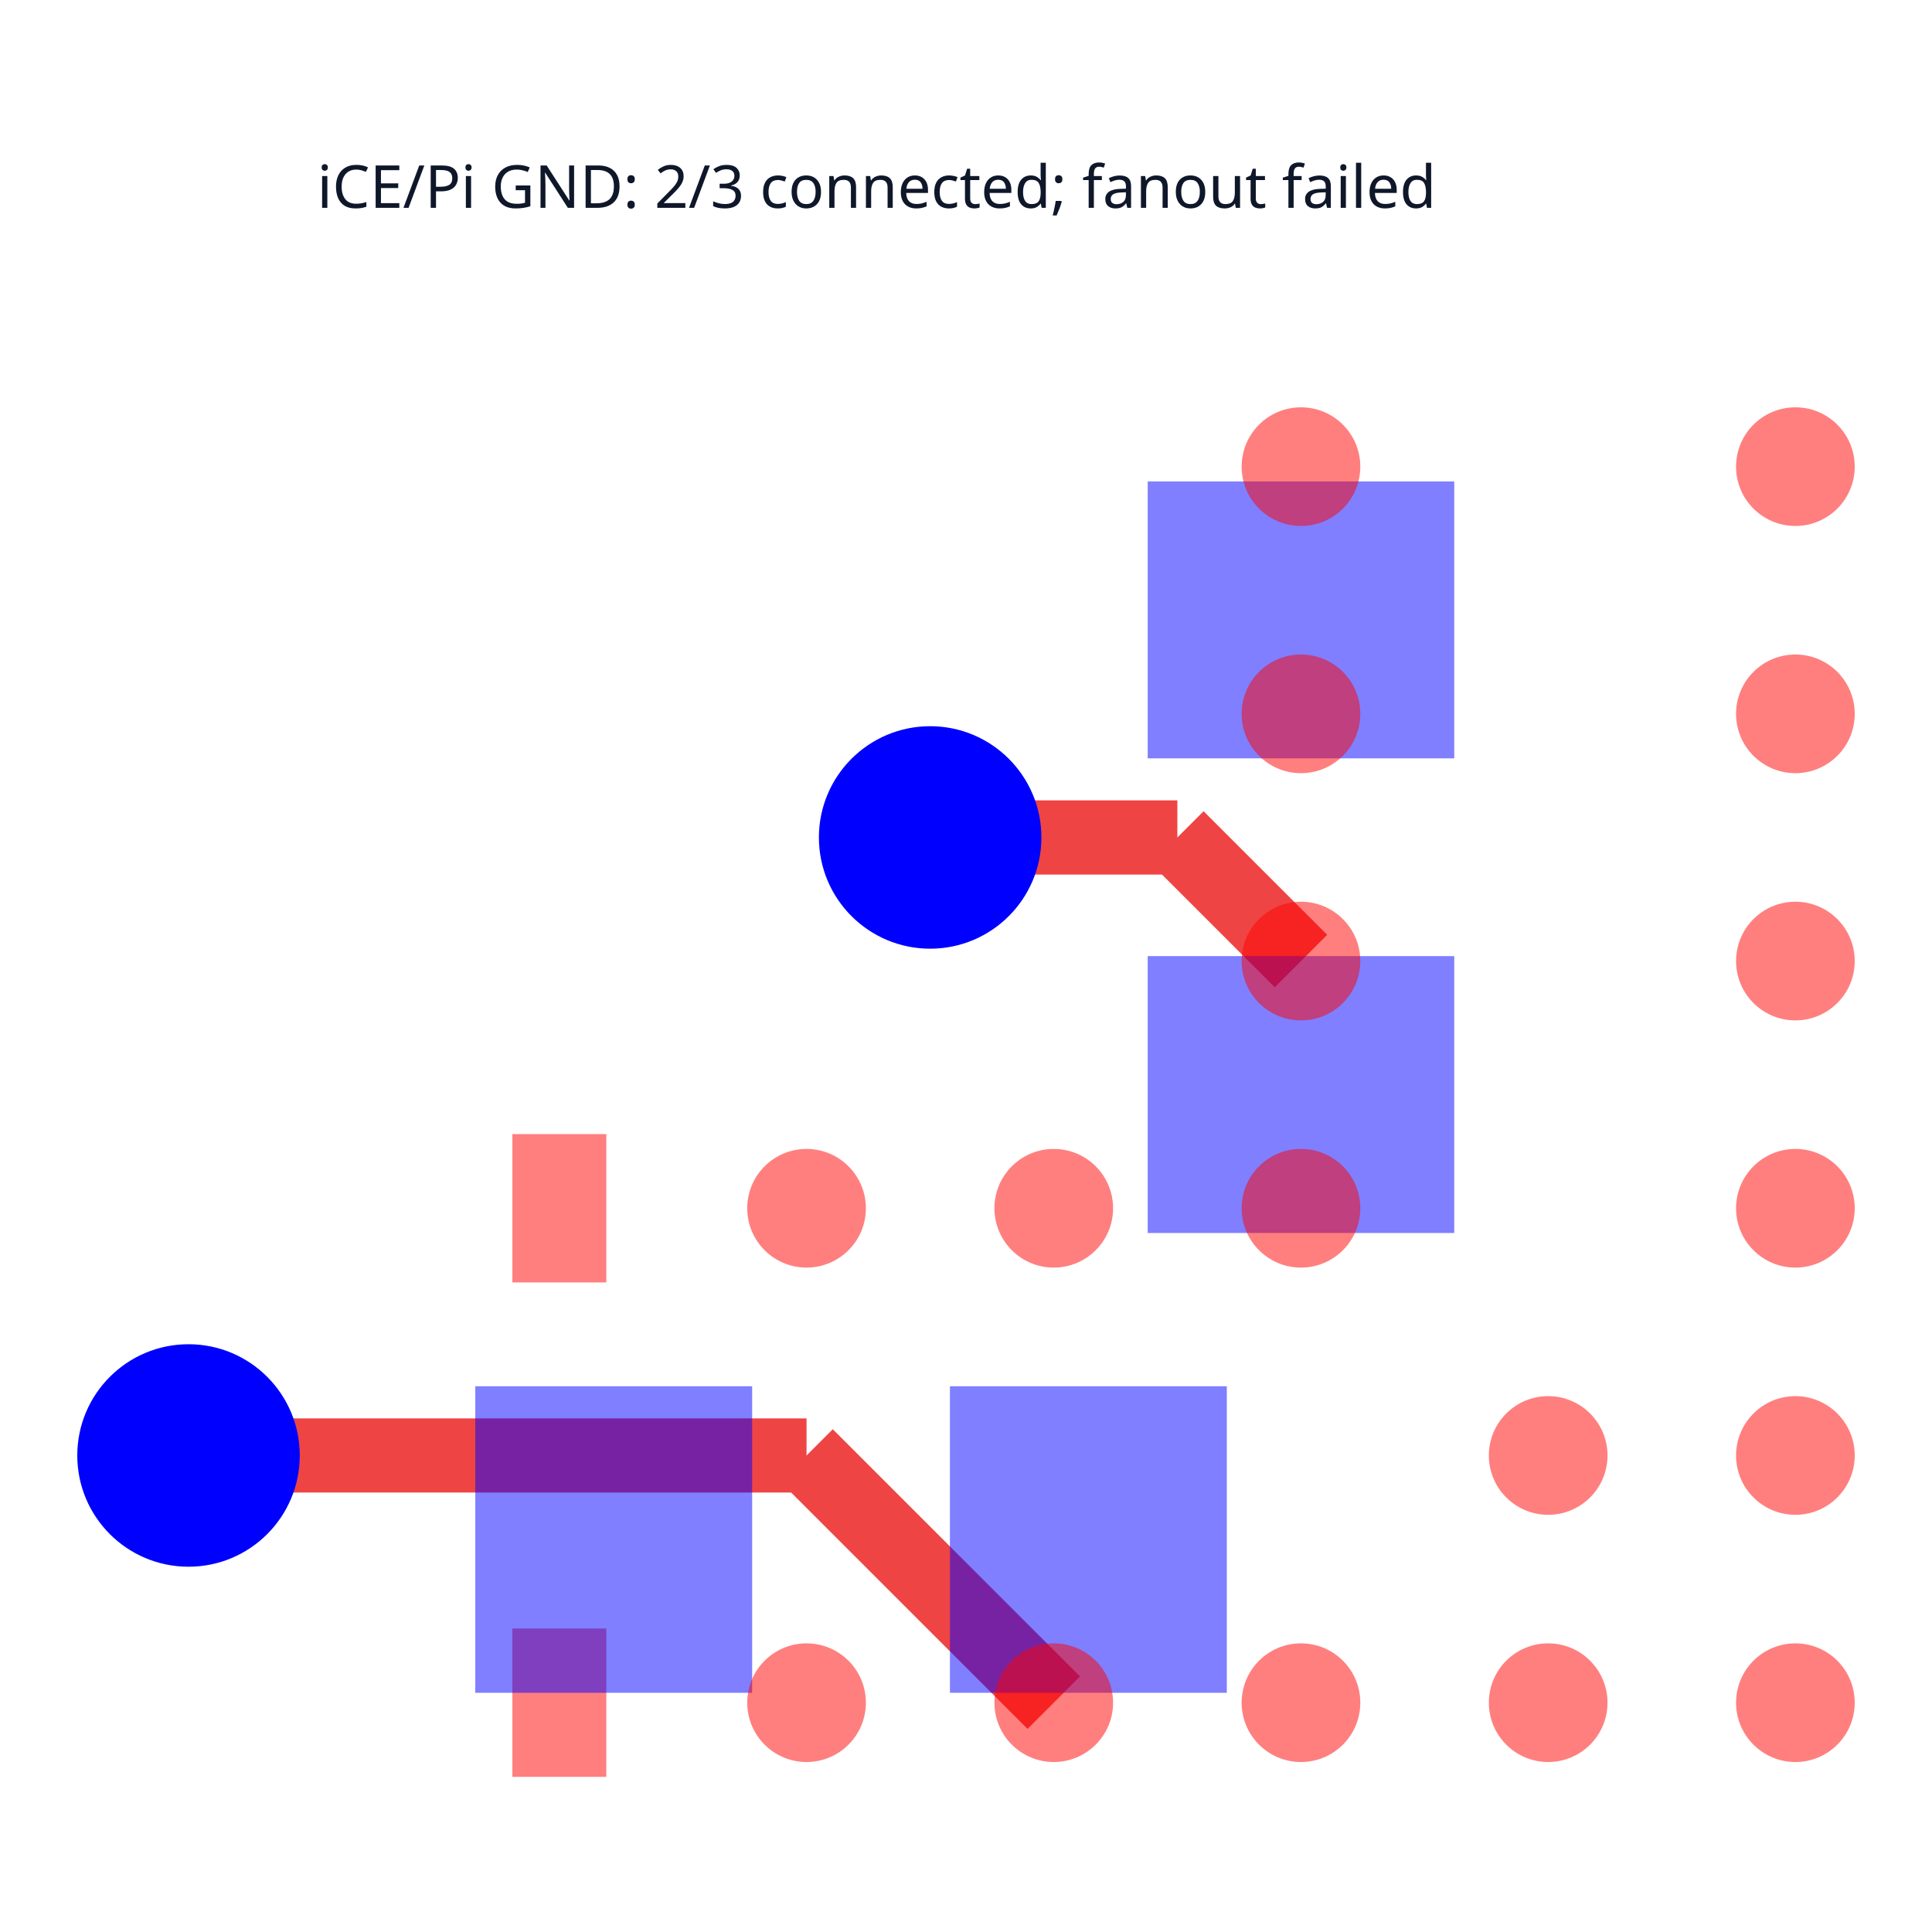
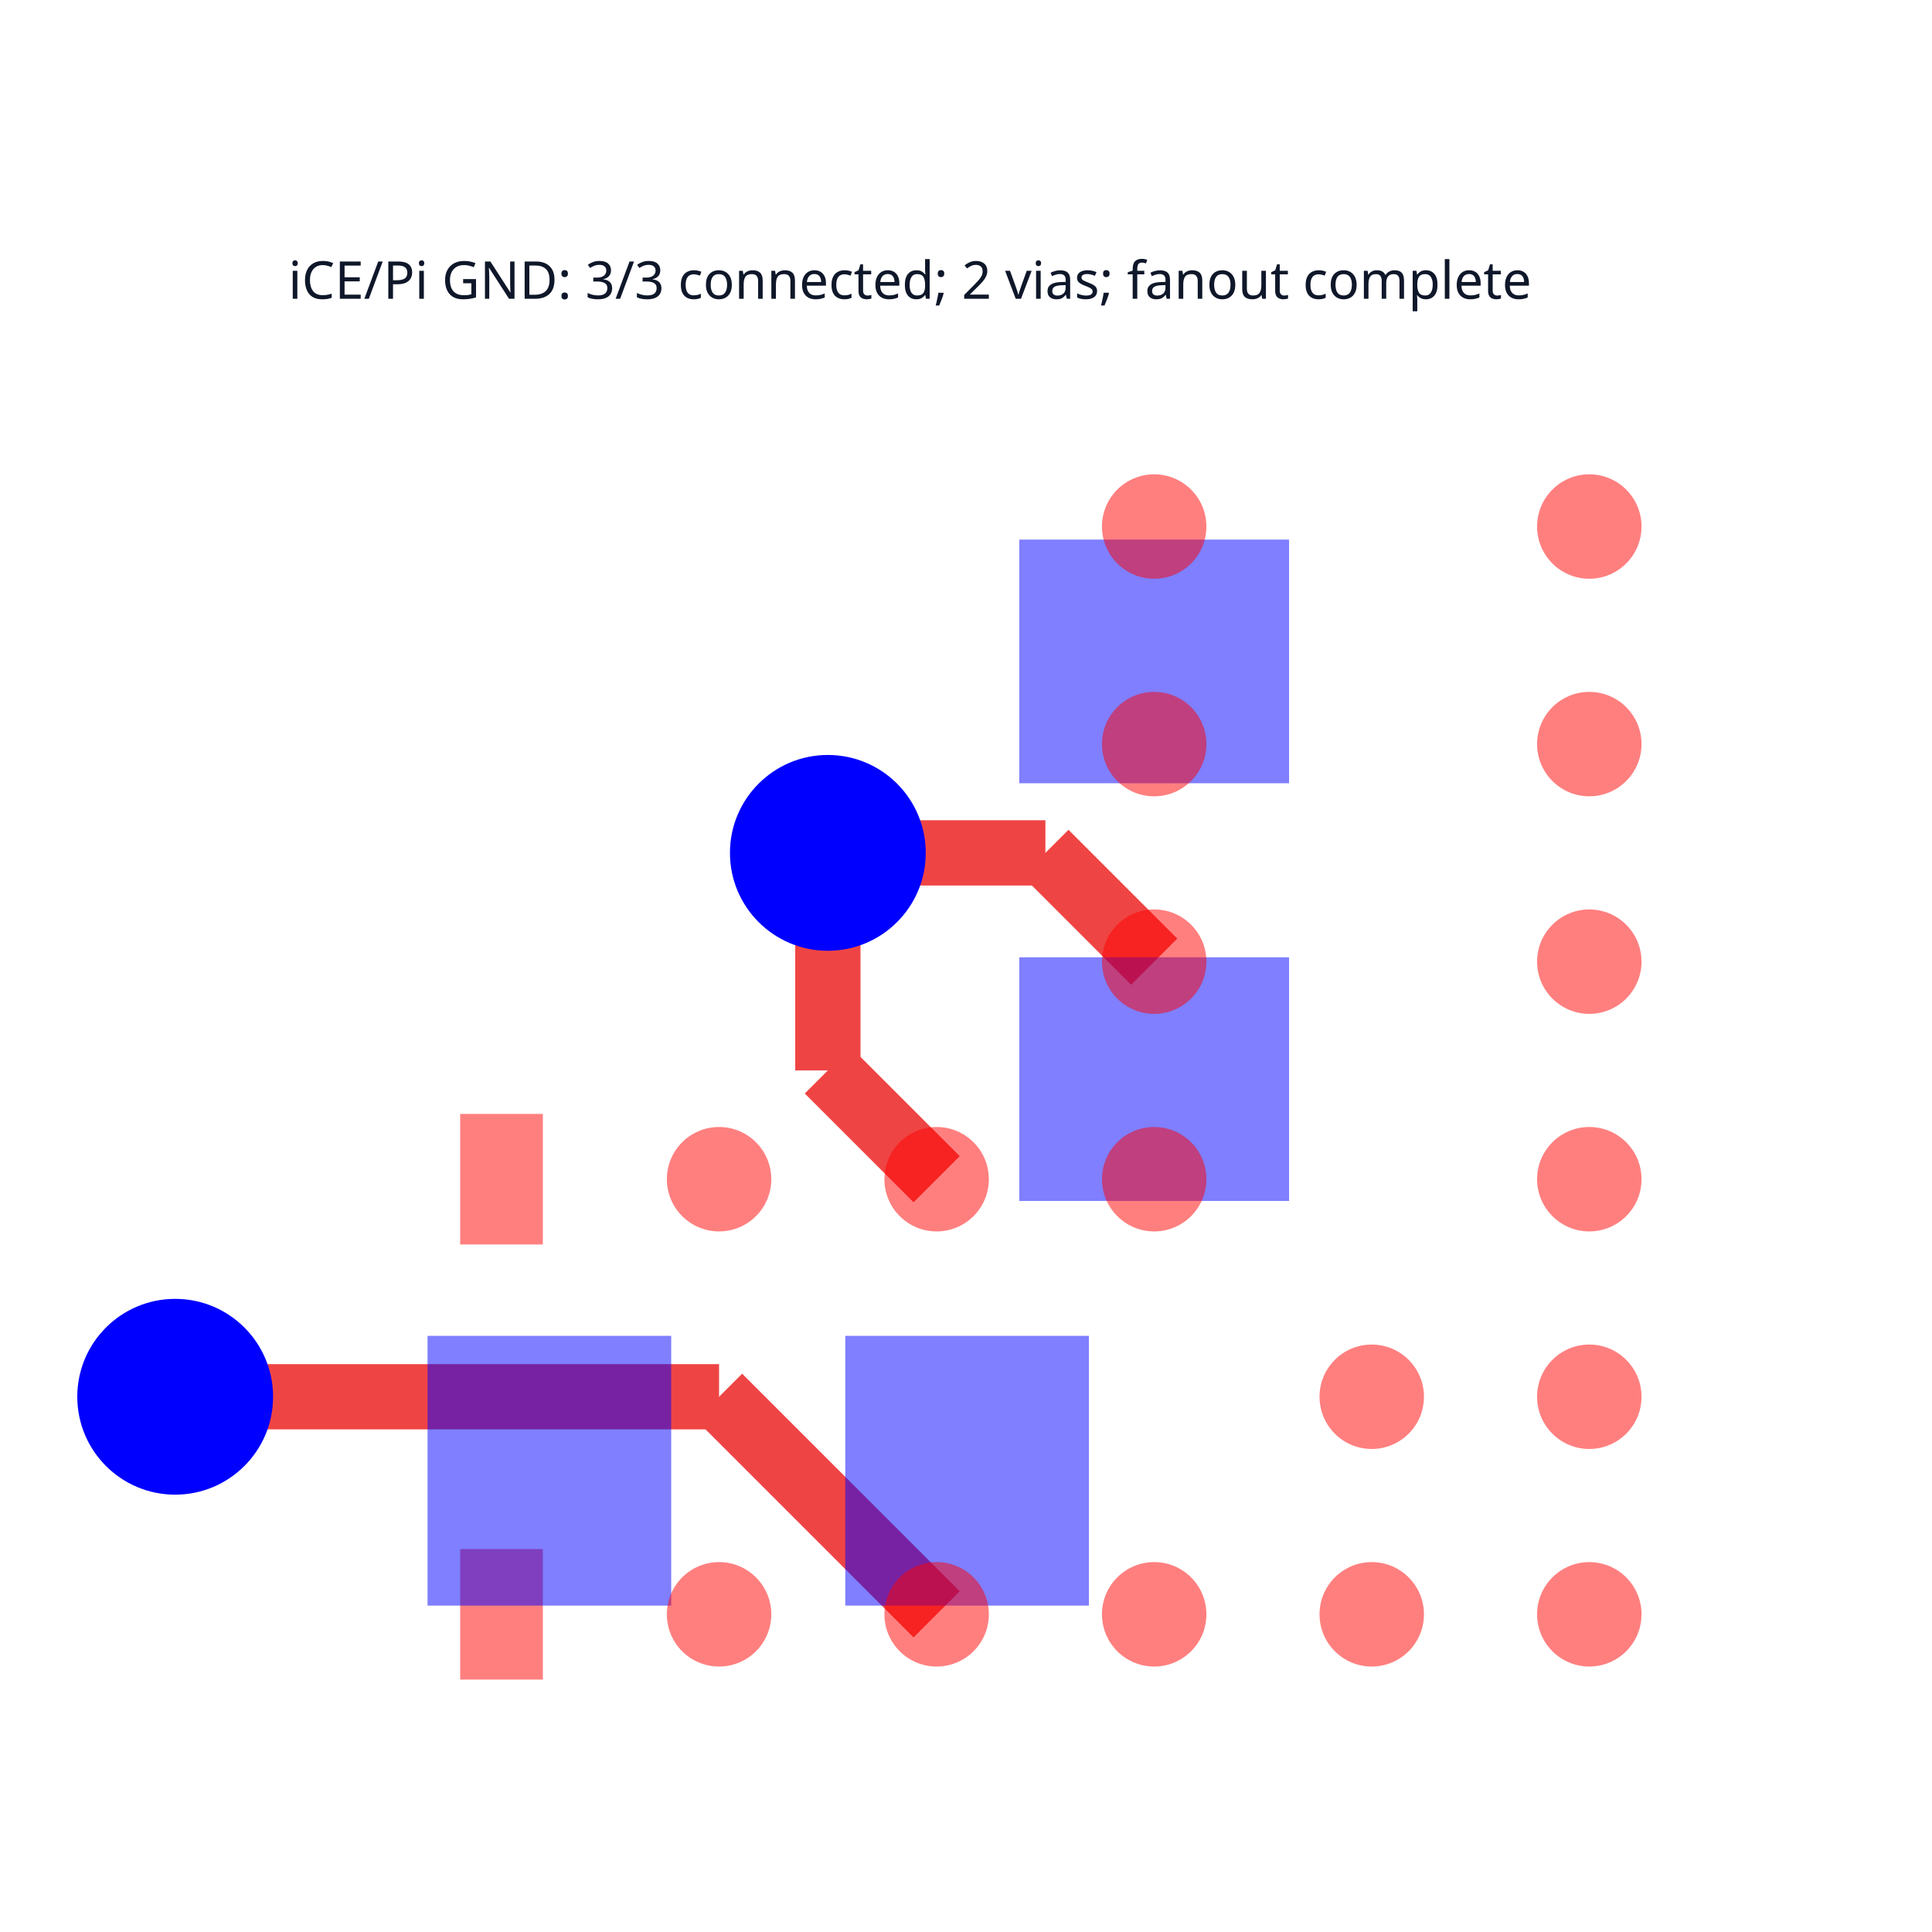
<svg xmlns="http://www.w3.org/2000/svg" width="1000" height="1000" viewBox="0 0 1000 1000">
  <rect width="100%" height="100%" fill="white" />
  <g>
-     <polyline data-points="2.4899999999987585,13.829999999999984 2.2399999999987585,14.079999999999984" data-type="line" data-label="" points="673.38,497.441 609.402,433.463" fill="none" stroke="#ef4444" stroke-linejoin="round" stroke-width="38.387" />
+     <polyline data-points="2.4899999999987585,13.829999999999984 2.2399999999987585,14.079999999999984" data-type="line" data-label="" points="597.405,497.748 541.102,441.444" fill="none" stroke="#ef4444" stroke-linejoin="round" stroke-width="33.782" />
  </g>
  <g>
-     <polyline data-points="2.2399999999987585,14.079999999999984 1.739999999998759,14.079999999999984" data-type="line" data-label="" points="609.402,433.463 481.446,433.463" fill="none" stroke="#ef4444" stroke-linejoin="round" stroke-width="38.387" />
+     <polyline data-points="2.2399999999987585,14.079999999999984 1.739999999998759,14.079999999999984" data-type="line" data-label="" points="541.102,441.444 428.494,441.444" fill="none" stroke="#ef4444" stroke-linejoin="round" stroke-width="33.782" />
  </g>
  <g>
-     <polyline data-points="1.9899999999987583,12.329999999999984 1.4899999999987583,12.829999999999984" data-type="line" data-label="" points="545.424,881.307 417.469,753.352" fill="none" stroke="#ef4444" stroke-linejoin="round" stroke-width="38.387" />
+     <polyline data-points="1.9899999999987583,12.329999999999984 1.4899999999987583,12.829999999999984" data-type="line" data-label="" points="484.798,835.569 372.191,722.962" fill="none" stroke="#ef4444" stroke-linejoin="round" stroke-width="33.782" />
  </g>
  <g>
-     <polyline data-points="1.4899999999987583,12.829999999999984 0.23999999999875987,12.829999999999984" data-type="line" data-label="" points="417.469,753.352 97.58,753.352" fill="none" stroke="#ef4444" stroke-linejoin="round" stroke-width="38.387" />
+     <polyline data-points="1.4899999999987583,12.829999999999984 0.23999999999875987,12.829999999999984" data-type="line" data-label="" points="372.191,722.962 90.673,722.962" fill="none" stroke="#ef4444" stroke-linejoin="round" stroke-width="33.782" />
  </g>
  <g>
-     <rect data-type="rect" data-label="top" data-x="0.9899999999987583" data-y="12.329999999999984" data-ccw-rotation-degrees="180" x="265.202" y="842.921" width="48.623" height="76.773" fill="rgba(255,0,0,0.5)" stroke="black" stroke-width="0.004" transform="rotate(180 289.5132 881.3074)" />
+     <polyline data-points="1.9899999999987585,13.329999999999984 1.739999999998759,13.579999999999984" data-type="line" data-label="" points="484.798,610.355 428.494,554.051" fill="none" stroke="#ef4444" stroke-linejoin="round" stroke-width="33.782" />
  </g>
  <g>
-     <rect data-type="rect" data-label="top" data-x="0.9899999999987583" data-y="13.329999999999984" data-ccw-rotation-degrees="180" x="265.202" y="587.01" width="48.623" height="76.773" fill="rgba(255,0,0,0.5)" stroke="black" stroke-width="0.004" transform="rotate(180 289.5132 625.3964)" />
+     <polyline data-points="1.739999999998759,13.579999999999984 1.739999999998759,14.079999999999984" data-type="line" data-label="" points="428.494,554.051 428.494,441.444" fill="none" stroke="#ef4444" stroke-linejoin="round" stroke-width="33.782" />
  </g>
  <g>
-     <rect data-type="rect" data-label="bottom" data-x="2.4899999999987585" data-y="14.519999999999992" x="594.047" y="249.207" width="158.665" height="143.31" fill="rgba(0,0,255,0.5)" stroke="black" stroke-width="0.004" />
+     <rect data-type="rect" data-label="top" data-x="0.9899999999987583" data-y="12.329999999999984" data-ccw-rotation-degrees="180" x="238.188" y="801.787" width="42.791" height="67.564" fill="rgba(255,0,0,0.5)" stroke="black" stroke-width="0.004" transform="rotate(180 259.5838 835.5692)" />
  </g>
  <g>
-     <rect data-type="rect" data-label="bottom" data-x="2.4899999999987585" data-y="13.559999999999992" x="594.047" y="494.882" width="158.665" height="143.31" fill="rgba(0,0,255,0.5)" stroke="black" stroke-width="0.004" />
+     <rect data-type="rect" data-label="top" data-x="0.9899999999987583" data-y="13.329999999999984" data-ccw-rotation-degrees="180" x="238.188" y="576.573" width="42.791" height="67.564" fill="rgba(255,0,0,0.5)" stroke="black" stroke-width="0.004" transform="rotate(180 259.5838 610.355)" />
  </g>
  <g>
-     <rect data-type="rect" data-label="bottom" data-x="1.099999999998762" data-y="12.659999999999982" x="246.008" y="717.524" width="143.31" height="158.665" fill="rgba(0,0,255,0.5)" stroke="black" stroke-width="0.004" />
+     <rect data-type="rect" data-label="bottom" data-x="2.4899999999987585" data-y="14.519999999999992" x="527.589" y="279.29" width="139.633" height="126.12" fill="rgba(0,0,255,0.5)" stroke="black" stroke-width="0.004" />
  </g>
  <g>
-     <rect data-type="rect" data-label="bottom" data-x="2.059999999998762" data-y="12.659999999999982" x="491.683" y="717.524" width="143.31" height="158.665" fill="rgba(0,0,255,0.5)" stroke="black" stroke-width="0.004" />
+     <rect data-type="rect" data-label="bottom" data-x="2.4899999999987585" data-y="13.559999999999992" x="527.589" y="495.496" width="139.633" height="126.12" fill="rgba(0,0,255,0.5)" stroke="black" stroke-width="0.004" />
  </g>
-   <circle data-type="circle" data-label="" data-x="1.739999999998759" data-y="14.079999999999984" cx="481.446" cy="433.463" r="57.58" fill="blue" stroke="none" stroke-width="0.004" />
-   <circle data-type="circle" data-label="" data-x="0.23999999999875987" data-y="12.829999999999984" cx="97.58" cy="753.352" r="57.58" fill="blue" stroke="none" stroke-width="0.004" />
-   <circle data-type="circle" data-label="" data-x="3.489999999998758" data-y="12.329999999999984" cx="929.291" cy="881.307" r="30.709" fill="rgba(255,0,0,0.5)" stroke="black" stroke-width="0.004" />
-   <circle data-type="circle" data-label="" data-x="2.9899999999987585" data-y="12.329999999999984" cx="801.335" cy="881.307" r="30.709" fill="rgba(255,0,0,0.5)" stroke="black" stroke-width="0.004" />
-   <circle data-type="circle" data-label="" data-x="2.4899999999987585" data-y="12.329999999999984" cx="673.38" cy="881.307" r="30.709" fill="rgba(255,0,0,0.5)" stroke="black" stroke-width="0.004" />
-   <circle data-type="circle" data-label="" data-x="1.9899999999987583" data-y="12.329999999999984" cx="545.424" cy="881.307" r="30.709" fill="rgba(255,0,0,0.5)" stroke="black" stroke-width="0.004" />
-   <circle data-type="circle" data-label="" data-x="1.4899999999987583" data-y="12.329999999999984" cx="417.469" cy="881.307" r="30.709" fill="rgba(255,0,0,0.5)" stroke="black" stroke-width="0.004" />
-   <circle data-type="circle" data-label="" data-x="3.4899999999987585" data-y="12.829999999999984" cx="929.291" cy="753.352" r="30.709" fill="rgba(255,0,0,0.5)" stroke="black" stroke-width="0.004" />
-   <circle data-type="circle" data-label="" data-x="2.9899999999987585" data-y="12.829999999999984" cx="801.335" cy="753.352" r="30.709" fill="rgba(255,0,0,0.5)" stroke="black" stroke-width="0.004" />
-   <circle data-type="circle" data-label="" data-x="3.4899999999987585" data-y="13.329999999999984" cx="929.291" cy="625.396" r="30.709" fill="rgba(255,0,0,0.5)" stroke="black" stroke-width="0.004" />
-   <circle data-type="circle" data-label="" data-x="2.4899999999987585" data-y="13.329999999999984" cx="673.38" cy="625.396" r="30.709" fill="rgba(255,0,0,0.5)" stroke="black" stroke-width="0.004" />
-   <circle data-type="circle" data-label="" data-x="1.9899999999987585" data-y="13.329999999999984" cx="545.424" cy="625.396" r="30.709" fill="rgba(255,0,0,0.5)" stroke="black" stroke-width="0.004" />
-   <circle data-type="circle" data-label="" data-x="1.4899999999987583" data-y="13.329999999999984" cx="417.469" cy="625.396" r="30.709" fill="rgba(255,0,0,0.5)" stroke="black" stroke-width="0.004" />
-   <circle data-type="circle" data-label="" data-x="3.4899999999987585" data-y="13.829999999999984" cx="929.291" cy="497.441" r="30.709" fill="rgba(255,0,0,0.5)" stroke="black" stroke-width="0.004" />
-   <circle data-type="circle" data-label="" data-x="2.4899999999987585" data-y="13.829999999999984" cx="673.38" cy="497.441" r="30.709" fill="rgba(255,0,0,0.5)" stroke="black" stroke-width="0.004" />
-   <circle data-type="circle" data-label="" data-x="3.4899999999987585" data-y="14.329999999999984" cx="929.291" cy="369.485" r="30.709" fill="rgba(255,0,0,0.5)" stroke="black" stroke-width="0.004" />
-   <circle data-type="circle" data-label="" data-x="2.4899999999987585" data-y="14.329999999999984" cx="673.38" cy="369.485" r="30.709" fill="rgba(255,0,0,0.5)" stroke="black" stroke-width="0.004" />
-   <circle data-type="circle" data-label="" data-x="3.4899999999987585" data-y="14.829999999999984" cx="929.291" cy="241.53" r="30.709" fill="rgba(255,0,0,0.5)" stroke="black" stroke-width="0.004" />
-   <circle data-type="circle" data-label="" data-x="2.4899999999987585" data-y="14.829999999999984" cx="673.38" cy="241.53" r="30.709" fill="rgba(255,0,0,0.5)" stroke="black" stroke-width="0.004" />
-   <text data-type="text" data-label="iCE/Pi GND: 2/3 connected; fanout failed" data-x="0.5" data-y="15.4" x="164.117" y="95.661" fill="#0f172a" font-size="30.709" font-family="sans-serif" text-anchor="start" dominant-baseline="central">iCE/Pi GND: 2/3 connected; fanout failed</text>
+   <g>
+     <rect data-type="rect" data-label="bottom" data-x="1.099999999998762" data-y="12.659999999999982" x="221.297" y="691.432" width="126.12" height="139.633" fill="rgba(0,0,255,0.5)" stroke="black" stroke-width="0.004" />
+   </g>
+   <g>
+     <rect data-type="rect" data-label="bottom" data-x="2.059999999998762" data-y="12.659999999999982" x="437.503" y="691.432" width="126.12" height="139.633" fill="rgba(0,0,255,0.5)" stroke="black" stroke-width="0.004" />
+   </g>
+   <circle data-type="circle" data-label="" data-x="1.739999999998759" data-y="14.079999999999984" cx="428.494" cy="441.444" r="50.673" fill="blue" stroke="none" stroke-width="0.004" />
+   <circle data-type="circle" data-label="" data-x="0.23999999999875987" data-y="12.829999999999984" cx="90.673" cy="722.962" r="50.673" fill="blue" stroke="none" stroke-width="0.004" />
+   <circle data-type="circle" data-label="" data-x="3.489999999998758" data-y="12.329999999999984" cx="822.619" cy="835.569" r="27.026" fill="rgba(255,0,0,0.5)" stroke="black" stroke-width="0.004" />
+   <circle data-type="circle" data-label="" data-x="2.9899999999987585" data-y="12.329999999999984" cx="710.012" cy="835.569" r="27.026" fill="rgba(255,0,0,0.5)" stroke="black" stroke-width="0.004" />
+   <circle data-type="circle" data-label="" data-x="2.4899999999987585" data-y="12.329999999999984" cx="597.405" cy="835.569" r="27.026" fill="rgba(255,0,0,0.5)" stroke="black" stroke-width="0.004" />
+   <circle data-type="circle" data-label="" data-x="1.9899999999987583" data-y="12.329999999999984" cx="484.798" cy="835.569" r="27.026" fill="rgba(255,0,0,0.5)" stroke="black" stroke-width="0.004" />
+   <circle data-type="circle" data-label="" data-x="1.4899999999987583" data-y="12.329999999999984" cx="372.191" cy="835.569" r="27.026" fill="rgba(255,0,0,0.5)" stroke="black" stroke-width="0.004" />
+   <circle data-type="circle" data-label="" data-x="3.4899999999987585" data-y="12.829999999999984" cx="822.619" cy="722.962" r="27.026" fill="rgba(255,0,0,0.5)" stroke="black" stroke-width="0.004" />
+   <circle data-type="circle" data-label="" data-x="2.9899999999987585" data-y="12.829999999999984" cx="710.012" cy="722.962" r="27.026" fill="rgba(255,0,0,0.5)" stroke="black" stroke-width="0.004" />
+   <circle data-type="circle" data-label="" data-x="3.4899999999987585" data-y="13.329999999999984" cx="822.619" cy="610.355" r="27.026" fill="rgba(255,0,0,0.5)" stroke="black" stroke-width="0.004" />
+   <circle data-type="circle" data-label="" data-x="2.4899999999987585" data-y="13.329999999999984" cx="597.405" cy="610.355" r="27.026" fill="rgba(255,0,0,0.5)" stroke="black" stroke-width="0.004" />
+   <circle data-type="circle" data-label="" data-x="1.9899999999987585" data-y="13.329999999999984" cx="484.798" cy="610.355" r="27.026" fill="rgba(255,0,0,0.5)" stroke="black" stroke-width="0.004" />
+   <circle data-type="circle" data-label="" data-x="1.4899999999987583" data-y="13.329999999999984" cx="372.191" cy="610.355" r="27.026" fill="rgba(255,0,0,0.5)" stroke="black" stroke-width="0.004" />
+   <circle data-type="circle" data-label="" data-x="3.4899999999987585" data-y="13.829999999999984" cx="822.619" cy="497.748" r="27.026" fill="rgba(255,0,0,0.5)" stroke="black" stroke-width="0.004" />
+   <circle data-type="circle" data-label="" data-x="2.4899999999987585" data-y="13.829999999999984" cx="597.405" cy="497.748" r="27.026" fill="rgba(255,0,0,0.5)" stroke="black" stroke-width="0.004" />
+   <circle data-type="circle" data-label="" data-x="3.4899999999987585" data-y="14.329999999999984" cx="822.619" cy="385.141" r="27.026" fill="rgba(255,0,0,0.5)" stroke="black" stroke-width="0.004" />
+   <circle data-type="circle" data-label="" data-x="2.4899999999987585" data-y="14.329999999999984" cx="597.405" cy="385.141" r="27.026" fill="rgba(255,0,0,0.5)" stroke="black" stroke-width="0.004" />
+   <circle data-type="circle" data-label="" data-x="3.4899999999987585" data-y="14.829999999999984" cx="822.619" cy="272.534" r="27.026" fill="rgba(255,0,0,0.5)" stroke="black" stroke-width="0.004" />
+   <circle data-type="circle" data-label="" data-x="2.4899999999987585" data-y="14.829999999999984" cx="597.405" cy="272.534" r="27.026" fill="rgba(255,0,0,0.5)" stroke="black" stroke-width="0.004" />
+   <text data-type="text" data-label="iCE/Pi GND: 3/3 connected; 2 vias; fanout complete" data-x="0.5" data-y="15.4" x="149.229" y="144.162" fill="#0f172a" font-size="27.026" font-family="sans-serif" text-anchor="start" dominant-baseline="central">iCE/Pi GND: 3/3 connected; 2 vias; fanout complete</text>
  <g id="crosshair" style="display: none">
    <line id="crosshair-h" y1="0" y2="1000" stroke="#666" stroke-width="0.5" />
    <line id="crosshair-v" x1="0" x2="1000" stroke="#666" stroke-width="0.5" />
    <text id="coordinates" font-family="monospace" font-size="12" fill="#666" />
  </g>
</svg>
